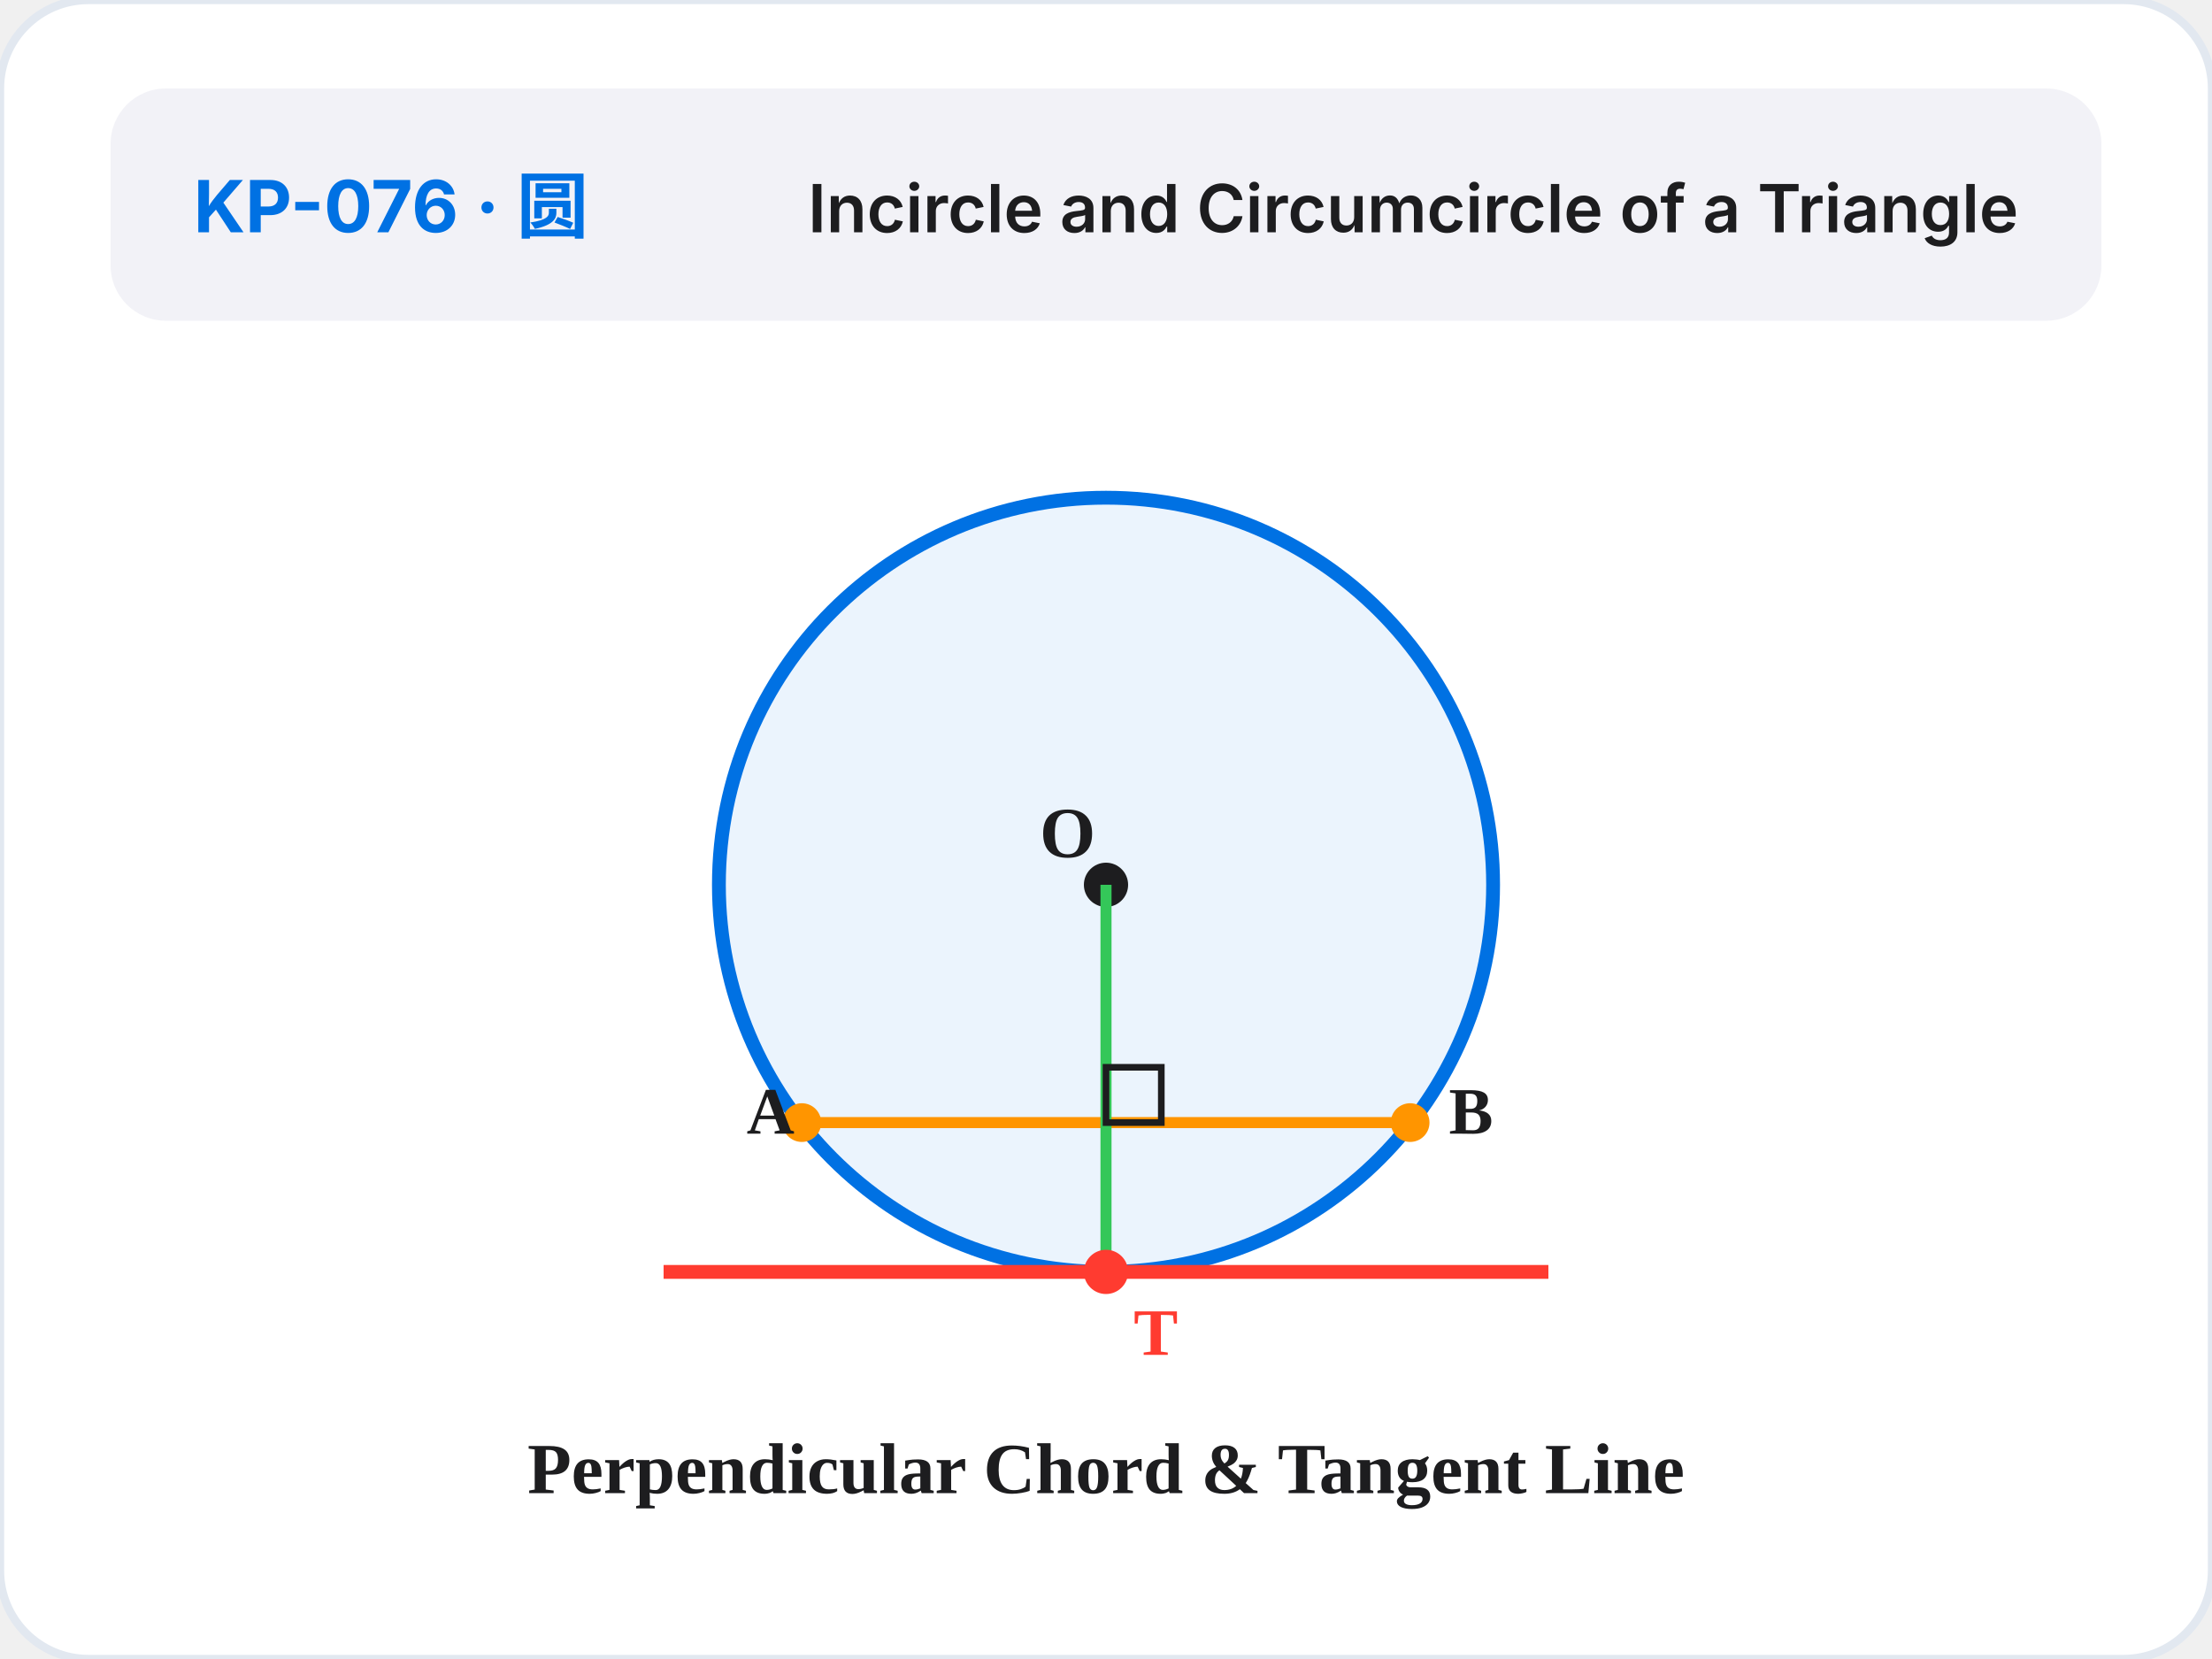
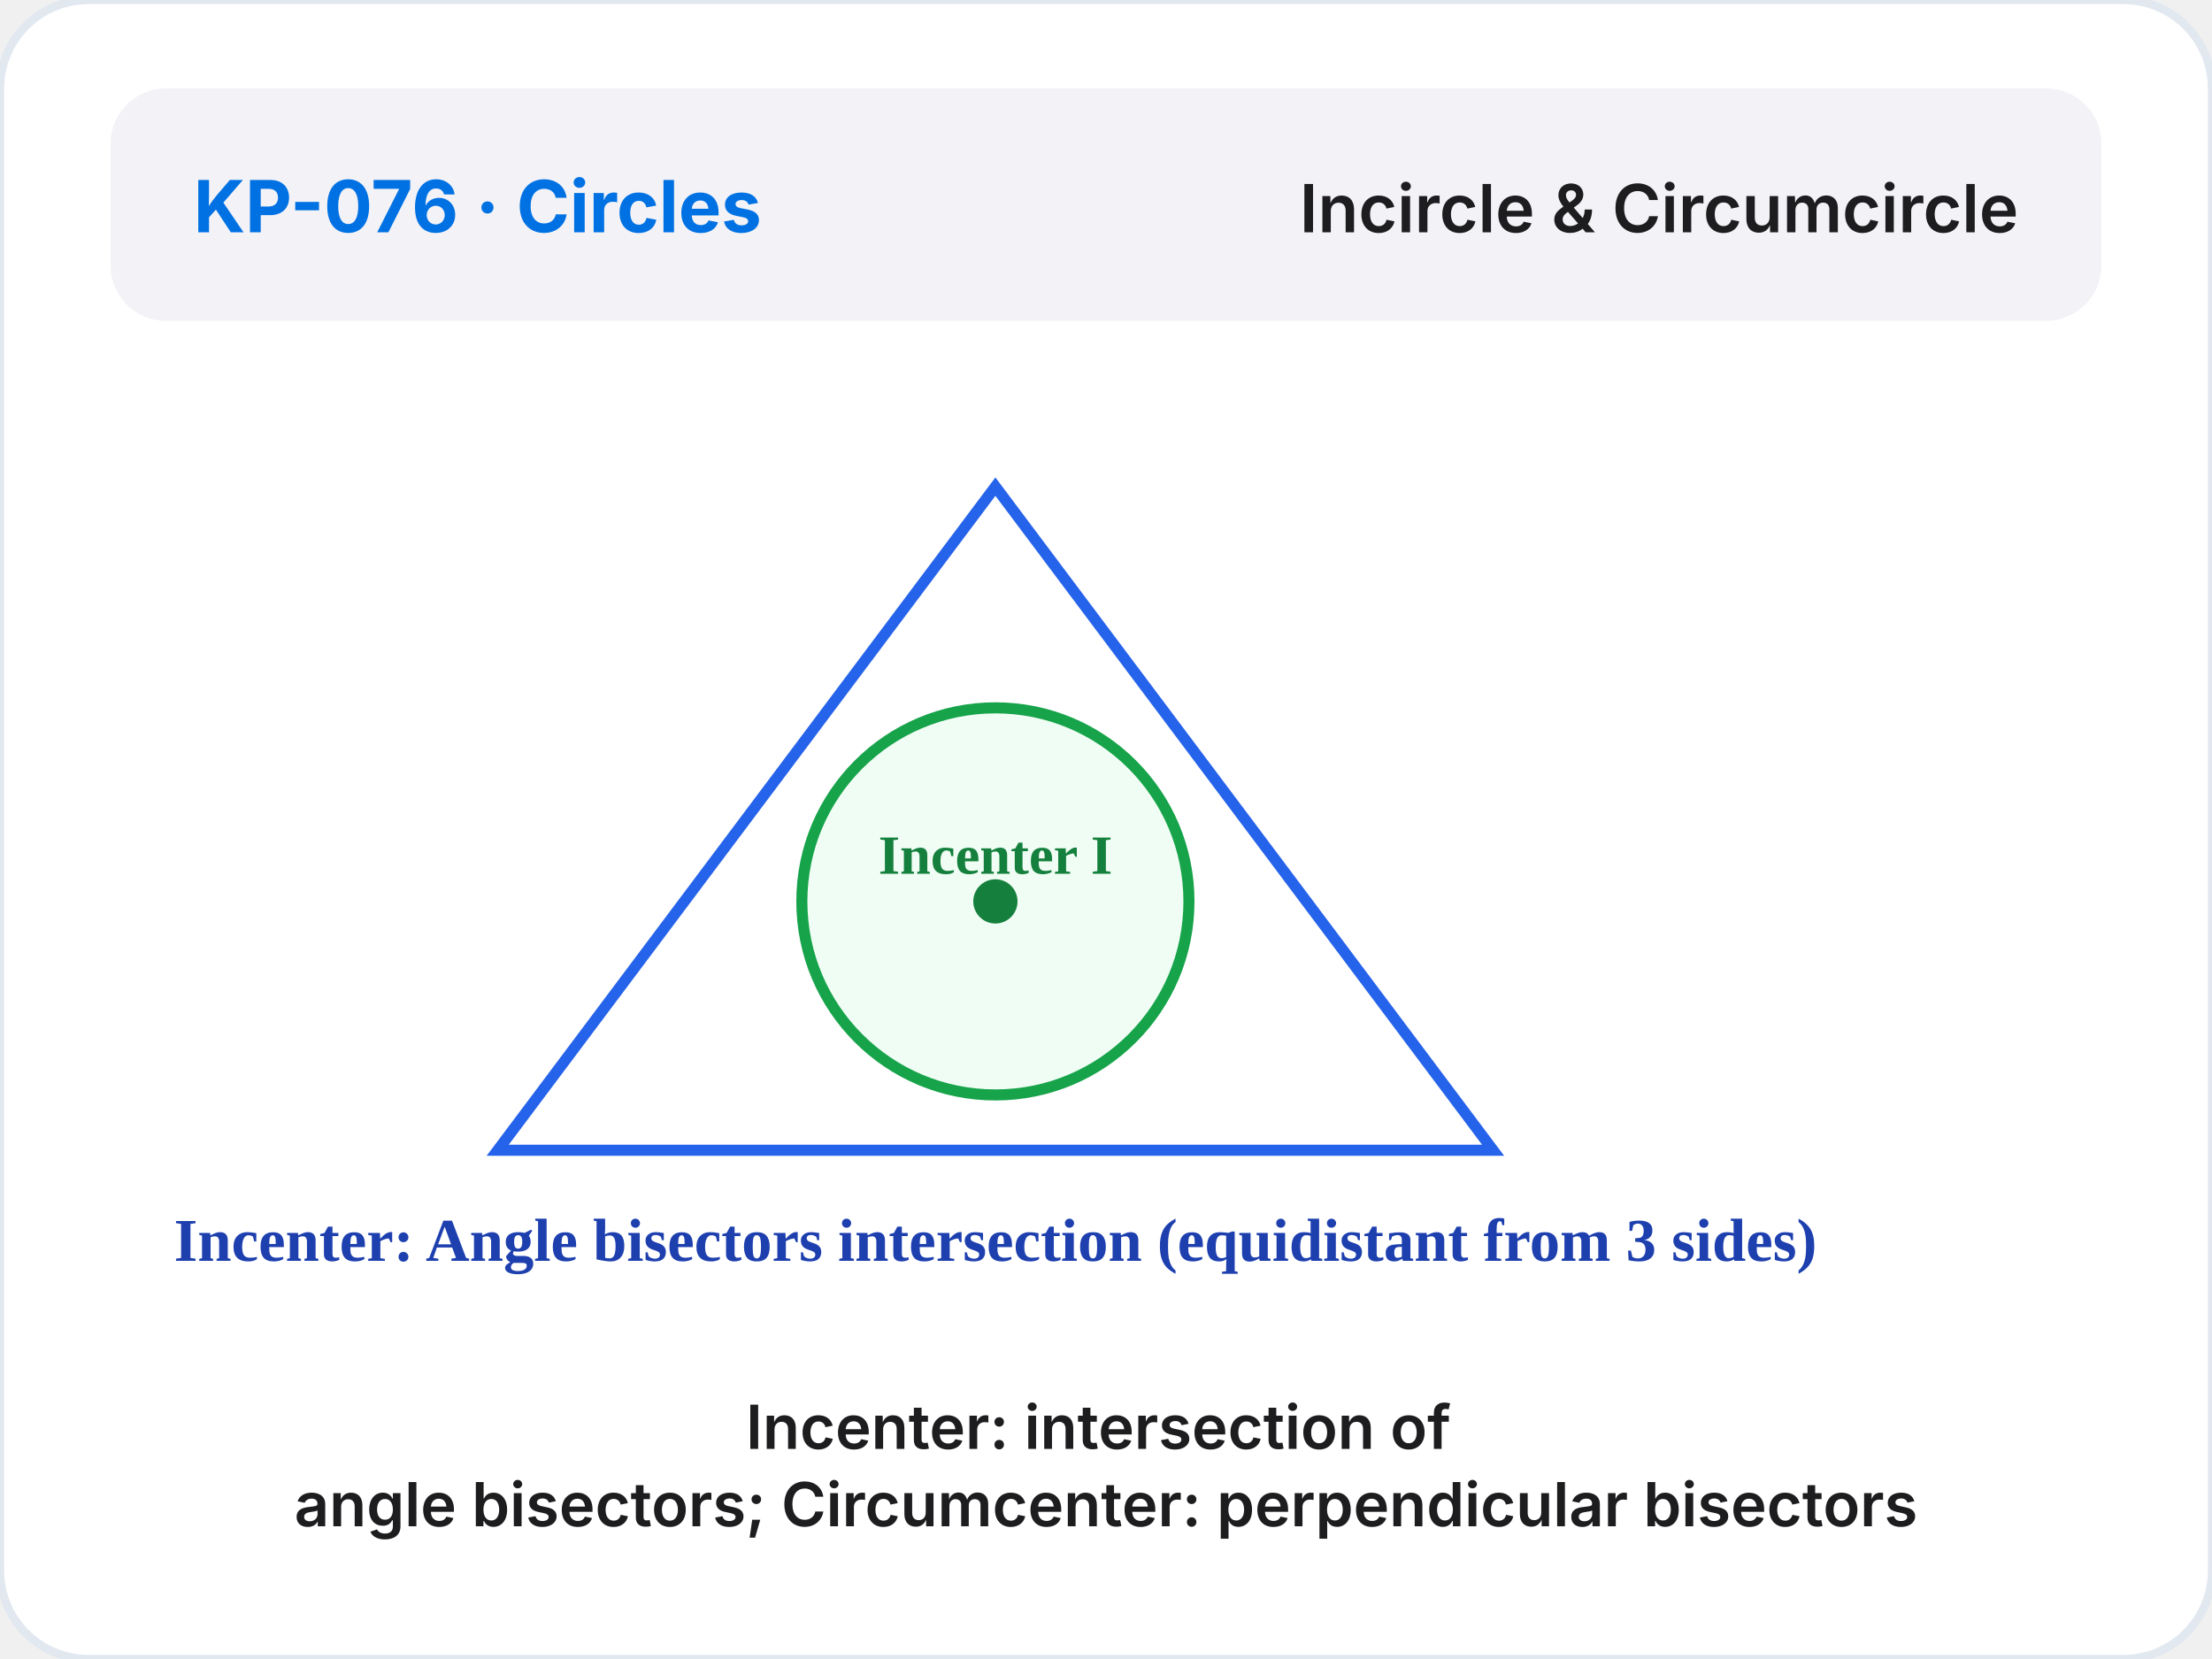
<svg xmlns="http://www.w3.org/2000/svg" viewBox="0 0 400 300" preserveAspectRatio="xMidYMid meet" width="100%" height="100%">
  <rect width="400" height="300" rx="16" fill="#ffffff" stroke="#e2e8f0" stroke-width="1.5" />
  <rect x="20" y="16" width="360" height="42" rx="10" fill="#f2f2f7" />
-   <text x="35" y="42" font-family="-apple-system, sans-serif" font-size="13" font-weight="700" fill="#0071e3">KP-076 · 圆</text>
-   <text x="365" y="42" text-anchor="end" font-family="-apple-system, sans-serif" font-size="12" font-weight="600" fill="#1d1d1f">Incircle and Circumcircle of a Triangle</text>
-   <g transform="translate(200, 160)">
-     <circle class="layer-stage-1" cx="0" cy="0" r="70" fill="#0071e3" fill-opacity="0.08" stroke="#0071e3" stroke-width="2.5" />
-     <circle class="layer-stage-2" cx="0" cy="0" r="4" fill="#1d1d1f" />
-     <text class="layer-stage-3 formal-labels" x="-12" y="-5" font-weight="bold" font-size="13" fill="#1d1d1f">O</text>
-     <line class="layer-stage-2" x1="-55" y1="43" x2="55" y2="43" stroke="#ff9500" stroke-width="2" />
-     <line class="layer-stage-2" x1="0" y1="0" x2="0" y2="70" stroke="#34c759" stroke-width="2" />
-     <rect class="layer-stage-2" x="0" y="33" width="10" height="10" fill="none" stroke="#1d1d1f" stroke-width="1.2" />
-     <line class="layer-stage-4" x1="-80" y1="70" x2="80" y2="70" stroke="#ff3b30" stroke-width="2.5" />
-     <circle class="layer-stage-2" cx="-55" cy="43" r="3.5" fill="#ff9500" />
-     <circle class="layer-stage-2" cx="55" cy="43" r="3.5" fill="#ff9500" />
-     <circle class="layer-stage-4" cx="0" cy="70" r="4" fill="#ff3b30" />
-     <text class="layer-stage-3 formal-labels" x="-65" y="45" font-size="12" font-weight="bold" fill="#1d1d1f">A</text>
-     <text class="layer-stage-3 formal-labels" x="62" y="45" font-size="12" font-weight="bold" fill="#1d1d1f">B</text>
-     <text class="layer-stage-4" x="5" y="85" font-size="12" font-weight="bold" fill="#ff3b30">T</text>
+   <text x="35" y="42" font-family="-apple-system, sans-serif" font-size="13" font-weight="700" fill="#0071e3">KP-076 · Circles</text>
+   <text x="365" y="42" text-anchor="end" font-family="-apple-system, sans-serif" font-size="12" font-weight="600" fill="#1d1d1f">Incircle &amp; Circumcircle</text>
+   <g transform="translate(50, 68)">
+     <polygon class="layer-stage-1" points="130,20 40,140 220,140" fill="none" stroke="#2563eb" stroke-width="2" />
+     <circle class="layer-stage-2" cx="130" cy="95" r="35" fill="#f0fdf4" stroke="#16a34a" stroke-width="2" />
+     <circle class="layer-stage-2" cx="130" cy="95" r="4" fill="#15803d" />
+     <text class="layer-stage-3 formal-labels" x="130" y="90" text-anchor="middle" font-size="10" font-weight="bold" fill="#15803d">Incenter I</text>
+     <text class="layer-stage-4" x="130" y="160" text-anchor="middle" font-size="11" font-weight="bold" fill="#1e40af">Incenter: Angle bisectors intersection (equidistant from 3 sides)</text>
  </g>
-   <text class="layer-stage-4" x="200" y="270" text-anchor="middle" font-size="13" font-weight="600" fill="#1d1d1f">Perpendicular Chord &amp; Tangent Line</text>
+   <text class="layer-stage-4" x="200" y="262" text-anchor="middle" font-family="-apple-system, sans-serif" font-size="11" font-weight="600" fill="#1d1d1f">
+     <tspan x="200" dy="0">Incenter: intersection of</tspan>
+     <tspan x="200" dy="14">angle bisectors; Circumcenter: perpendicular bisectors</tspan>
+   </text>
</svg>
